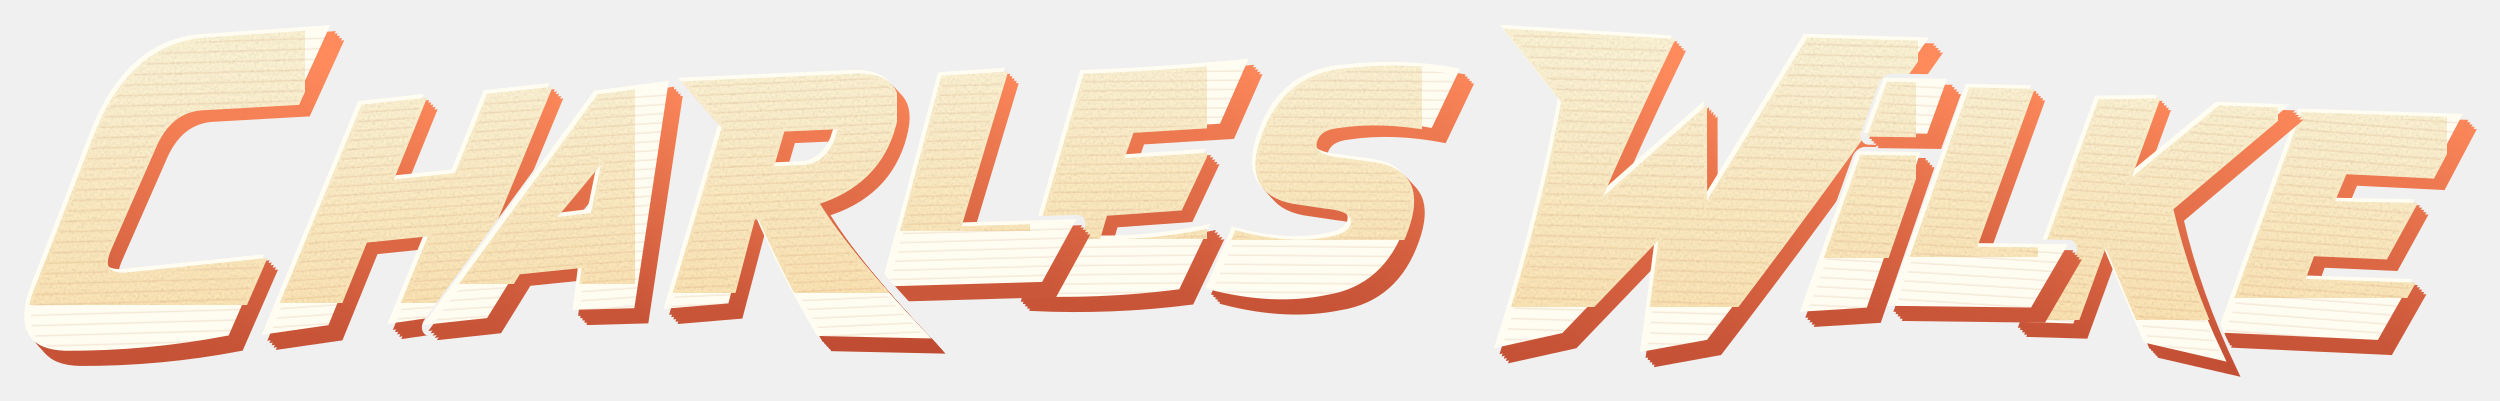
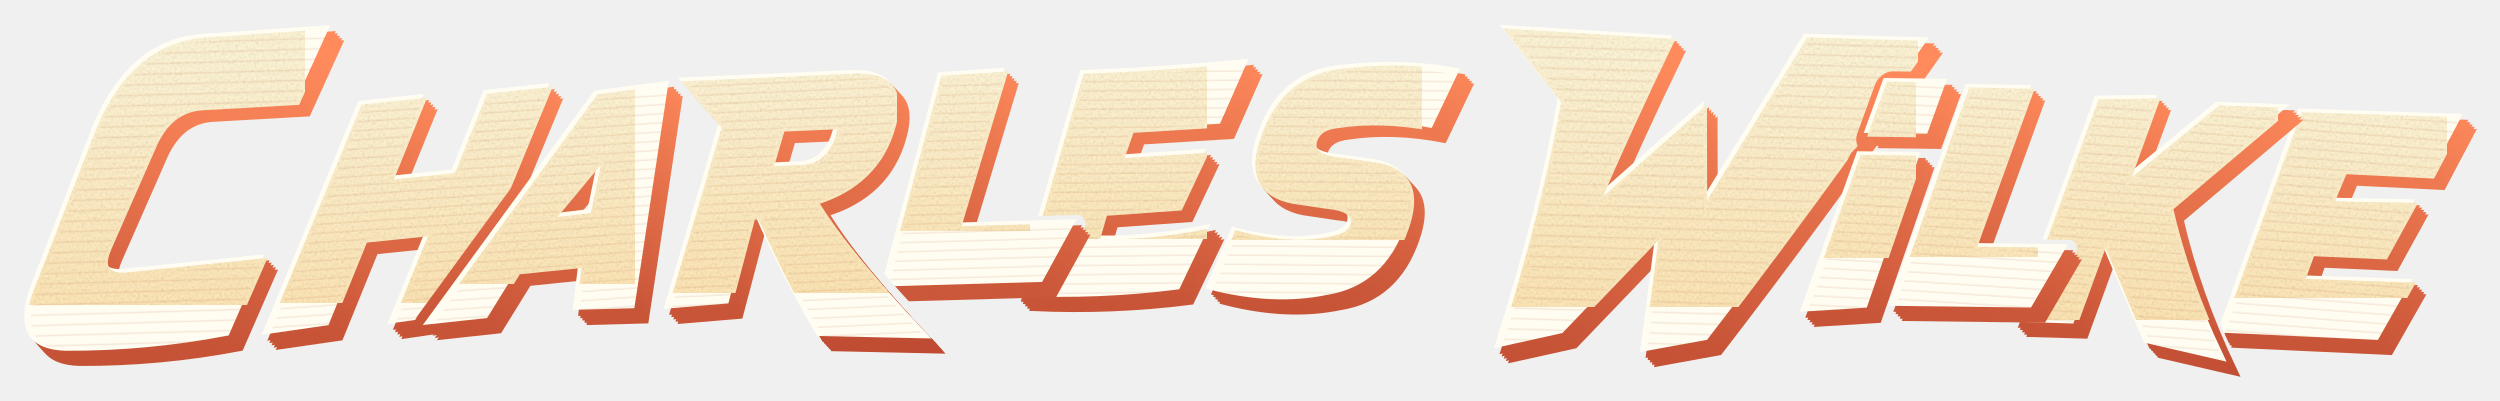
<svg xmlns="http://www.w3.org/2000/svg" viewBox="6 0 1086 174" role="img" aria-labelledby="title desc">
  <defs>
    <linearGradient id="cream" gradientUnits="userSpaceOnUse" x1="0" y1="8" x2="0" y2="162">
      <stop offset="0" stop-color="#fff5d5" />
      <stop offset="1" stop-color="#ffdda1" />
    </linearGradient>
    <linearGradient id="side" gradientUnits="userSpaceOnUse" x1="0" y1="8" x2="0" y2="162">
      <stop offset="0" stop-color="#ff8a5c" />
      <stop offset="1" stop-color="#b03d28" />
    </linearGradient>
    <filter id="grain" x="-5%" y="-5%" width="110%" height="110%" color-interpolation-filters="sRGB">
      <feTurbulence type="fractalNoise" baseFrequency="0.8" numOctaves="3" seed="12" result="noise" />
      <feColorMatrix in="noise" type="saturate" values="0" />
      <feComponentTransfer>
        <feFuncA type="linear" slope="0.24" />
      </feComponentTransfer>
      <feComposite in2="SourceGraphic" operator="in" result="clippedNoise" />
      <feBlend in="SourceGraphic" in2="clippedNoise" mode="soft-light" />
    </filter>
    <pattern id="scanlines" width="4" height="4" patternUnits="userSpaceOnUse">
      <path d="M0 1 H4" stroke="#b46a39" stroke-opacity="0.13" stroke-width="0.65" />
    </pattern>
    <g id="glyph-c" fill-rule="evenodd" transform="translate(0 -19.09) rotate(-1.5 52 70) scale(1 1.13)">
      <path d="M108 -1 L100 25 L57 26 Q40 26 36 42 L25 80 Q22 91 35 91 L99 87 L91 115 Q55 120 17 119 Q-8 118 -5 97 L8 39 Q15 3 49 1 Z" />
    </g>
    <g id="glyph-h" fill-rule="evenodd" transform="translate(-8 -8.97) rotate(-3.65 153 70) translate(32.4 0) skewX(-16)">
      <path d="M115 19 L142 18 L143 53 L174 52 L173 18 L200 17 L202 113 L175 115 L174 76 L143 77 L144 114 L117 116 Z" />
    </g>
    <g id="glyph-a" fill-rule="evenodd" transform="translate(0 -13.41) rotate(-3.65 239 70)">
      <path d="M244 20 L276 18 L278 114 L252 113 L251 93 L220 94 L210 114 L184 115 Z M231 73 L251 72 L252 45 Z" />
    </g>
    <g id="glyph-r" fill-rule="evenodd" transform="translate(0 -17.78) rotate(-2.36 343 70)">
      <path d="M284 16 L361 16 Q386 16 384 38 Q382 63 354 70 Q373 93 419 132 L370 129 Q347 101 330 75 L326 75 L323 113 L296 114 L305 35 Z M332 37 L330 55 L345 55 Q356 55 359 44 L360 37 Z" />
    </g>
    <g id="glyph-l-first" fill-rule="evenodd" transform="translate(0 -20.39) rotate(-1.50 432 70)">
      <path d="M403 18 L431 17 L424 84 L479 84 L470 108 L397 108 Z" />
    </g>
    <g id="glyph-e-first" fill-rule="evenodd" transform="translate(-18 -21.78) rotate(-0.56 521 70)">
      <path d="M487 19 Q524 18 562 15 L556 40 L514 42 L512 56 L551 54 L545 76 L510 78 L509 91 Q534 92 561 87 L554 112 Q518 116 480 114 Z" />
    </g>
    <g id="glyph-s" fill-rule="evenodd" transform="translate(-18 -21.85) rotate(0.47 615 70)">
      <path d="M662 18 L656 41 Q631 37 611 40 Q601 41 601 48 Q601 55 617 56 L634 58 Q657 62 654 85 Q651 110 626 114 Q602 119 570 112 L575 88 Q602 94 620 90 Q630 88 629 82 Q628 76 614 75 L598 73 Q574 69 577 46 Q580 19 609 17 Q635 14 662 18 Z" />
    </g>
    <g id="glyph-w" fill-rule="evenodd" transform="translate(0 -19.09) rotate(1.5 762 70) scale(1 1.13)">
      <path d="M663 0 L739 2 Q730 34 723 66 L763 28 L775 66 L804 0 L860 0 Q825 64 793 115 L765 120 L758 74 L724 114 L696 120 Q700 67 696 25 Z" />
    </g>
    <g id="glyph-i" fill-rule="evenodd" transform="translate(-2 -15.63) rotate(2.81 857 70)">
      <path d="M848 17 L875 16 L873 37 L846 38 Z M845 49 L872 48 L867 113 L839 116 Z" />
    </g>
    <g id="glyph-l-last" fill-rule="evenodd" transform="translate(-3 -12.69) rotate(3.27 921 70)">
      <path d="M888 18 L916 17 L910 86 L954 84 L946 109 L881 112 Z" />
    </g>
    <g id="glyph-k" fill-rule="evenodd" transform="translate(-24 -8.02) rotate(3.72 1009 70)">
      <path d="M971 19 L997 17 L994 54 L1028 18 L1059 17 L1018 62 Q1036 93 1064 125 L1027 120 L992 77 L989 114 L963 115 Z" />
    </g>
    <g id="glyph-e-last" fill-rule="evenodd" transform="translate(-26 -2.47) rotate(3.97 1104 70)">
      <path d="M1070 19 L1145 16 L1139 40 L1097 41 L1095 56 L1134 54 L1128 76 L1093 77 L1092 90 L1144 88 L1137 112 L1063 114 Z" />
    </g>
    <g id="pos-e-last" transform="translate(49 32) skewX(-14)">
      <use href="#glyph-e-last" />
    </g>
    <g id="pos-k" transform="translate(49 32) skewX(-14)">
      <use href="#glyph-k" />
    </g>
    <g id="pos-l-last" transform="translate(49 32) skewX(-14)">
      <use href="#glyph-l-last" />
    </g>
    <g id="pos-w" transform="translate(49 32) skewX(-14)">
      <use href="#glyph-w" />
    </g>
    <g id="pos-i" transform="translate(49 32) skewX(-14)">
      <use href="#glyph-i" />
    </g>
    <g id="pos-s" transform="translate(49 32) skewX(-14)">
      <use href="#glyph-s" />
    </g>
    <g id="pos-e-first" transform="translate(49 32) skewX(-14)">
      <use href="#glyph-e-first" />
    </g>
    <g id="pos-l-first" transform="translate(49 32) skewX(-14)">
      <use href="#glyph-l-first" />
    </g>
    <g id="pos-r" transform="translate(49 32) skewX(-14)">
      <use href="#glyph-r" />
    </g>
    <g id="pos-h" transform="translate(49 32) skewX(-14)">
      <use href="#glyph-h" />
    </g>
    <g id="pos-a" transform="translate(49 32) skewX(-14)">
      <use href="#glyph-a" />
    </g>
    <g id="pos-c" transform="translate(49 32) skewX(-14)">
      <use href="#glyph-c" />
    </g>
    <mask id="cut-h" maskUnits="userSpaceOnUse" x="-300" y="-100" width="1800" height="400" style="mask-type:luminance">
      <rect x="-300" y="-100" width="1800" height="400" fill="white" />
      <use href="#pos-c" transform="translate(0 0)" fill="black" stroke="black" stroke-width="10" stroke-linejoin="round" />
+       <use href="#pos-a" transform="translate(0 0)" fill="black" stroke="black" stroke-width="18" stroke-linejoin="round" />
+     </mask>
+     <mask id="cut-h-backing" maskUnits="userSpaceOnUse" x="-300" y="-100" width="1800" height="400" style="mask-type:luminance">
+       <rect x="-300" y="-100" width="1800" height="400" fill="white" />
+       <use href="#pos-c" transform="translate(0 0)" fill="black" stroke="black" stroke-width="10" stroke-linejoin="round" />
+     </mask>
+     <mask id="cut-r" maskUnits="userSpaceOnUse" x="-300" y="-100" width="1800" height="400" style="mask-type:luminance">
+       <rect x="-300" y="-100" width="1800" height="400" fill="white" />
      <use href="#pos-a" transform="translate(0 0)" fill="black" stroke="black" stroke-width="10" stroke-linejoin="round" />
    </mask>
-     <mask id="cut-r" maskUnits="userSpaceOnUse" x="-300" y="-100" width="1800" height="400" style="mask-type:luminance">
-       <rect x="-300" y="-100" width="1800" height="400" fill="white" />
-       <use href="#pos-a" transform="translate(0 0)" fill="black" stroke="black" stroke-width="10" stroke-linejoin="round" />
-     </mask>
    <mask id="cut-l-first" maskUnits="userSpaceOnUse" x="-300" y="-100" width="1800" height="400" style="mask-type:luminance">
      <rect x="-300" y="-100" width="1800" height="400" fill="white" />
      <use href="#pos-r" transform="translate(0 0)" fill="black" stroke="black" stroke-width="10" stroke-linejoin="round" />
    </mask>
    <mask id="cut-e-first" maskUnits="userSpaceOnUse" x="-300" y="-100" width="1800" height="400" style="mask-type:luminance">
      <rect x="-300" y="-100" width="1800" height="400" fill="white" />
      <use href="#pos-l-first" transform="translate(0 0)" fill="black" stroke="black" stroke-width="10" stroke-linejoin="round" />
    </mask>
    <mask id="cut-s" maskUnits="userSpaceOnUse" x="-300" y="-100" width="1800" height="400" style="mask-type:luminance">
      <rect x="-300" y="-100" width="1800" height="400" fill="white" />
      <use href="#pos-e-first" transform="translate(0 0)" fill="black" stroke="black" stroke-width="10" stroke-linejoin="round" />
    </mask>
    <mask id="cut-w" maskUnits="userSpaceOnUse" x="-300" y="-100" width="1800" height="400" style="mask-type:luminance">
      <rect x="-300" y="-100" width="1800" height="400" fill="white" />
      <use href="#pos-s" transform="translate(0 0)" fill="black" stroke="black" stroke-width="10" stroke-linejoin="round" />
-       <use href="#pos-i" transform="translate(0 0)" fill="black" stroke="black" stroke-width="10" stroke-linejoin="round" />
+       <use href="#pos-i" transform="translate(0 1)" fill="black" stroke="black" stroke-width="14" stroke-linejoin="round" />
+     </mask>
+     <mask id="cut-w-backing" maskUnits="userSpaceOnUse" x="-300" y="-100" width="1800" height="400" style="mask-type:luminance">
+       <rect x="-300" y="-100" width="1800" height="400" fill="white" />
+       <use href="#pos-s" transform="translate(0 0)" fill="black" stroke="black" stroke-width="10" stroke-linejoin="round" />
    </mask>
    <mask id="cut-l-last" maskUnits="userSpaceOnUse" x="-300" y="-100" width="1800" height="400" style="mask-type:luminance">
      <rect x="-300" y="-100" width="1800" height="400" fill="white" />
      <use href="#pos-i" transform="translate(0 0)" fill="black" stroke="black" stroke-width="10" stroke-linejoin="round" />
    </mask>
    <mask id="cut-k" maskUnits="userSpaceOnUse" x="-300" y="-100" width="1800" height="400" style="mask-type:luminance">
      <rect x="-300" y="-100" width="1800" height="400" fill="white" />
      <use href="#pos-l-last" transform="translate(0 0)" fill="black" stroke="black" stroke-width="10" stroke-linejoin="round" />
    </mask>
    <mask id="cut-e-last" maskUnits="userSpaceOnUse" x="-300" y="-100" width="1800" height="400" style="mask-type:luminance">
      <rect x="-300" y="-100" width="1800" height="400" fill="white" />
      <use href="#pos-k" transform="translate(0 0)" fill="black" stroke="black" stroke-width="10" stroke-linejoin="round" />
    </mask>
  </defs>
  <g id="mark" transform="translate(1 4) scale(.92 1)">
    <g mask="url(#cut-e-last)">
      <use href="#pos-e-last" transform="translate(5 5)" fill="url(#side)" stroke="url(#side)" stroke-width="3" stroke-linejoin="miter" />
      <use href="#pos-e-last" transform="translate(4 4)" fill="url(#side)" stroke="url(#side)" stroke-width="3" stroke-linejoin="miter" />
      <use href="#pos-e-last" transform="translate(3 3)" fill="url(#side)" stroke="url(#side)" stroke-width="3" stroke-linejoin="miter" />
      <use href="#pos-e-last" transform="translate(2 2)" fill="url(#side)" stroke="url(#side)" stroke-width="3" stroke-linejoin="miter" />
      <use href="#pos-e-last" transform="translate(1 1)" fill="url(#side)" stroke="url(#side)" stroke-width="3" stroke-linejoin="miter" />
      <use href="#pos-e-last" transform="translate(-1.6 -1.6)" fill="#fffdf2" stroke="#fffdf2" stroke-width="3" stroke-linejoin="miter" />
      <use href="#pos-e-last" fill="url(#cream)" stroke="url(#cream)" stroke-width="3" stroke-linejoin="miter" filter="url(#grain)" />
      <use href="#pos-e-last" fill="url(#scanlines)" />
    </g>
    <g mask="url(#cut-k)">
      <use href="#pos-k" transform="translate(5 5)" fill="url(#side)" stroke="url(#side)" stroke-width="3" stroke-linejoin="miter" />
      <use href="#pos-k" transform="translate(4 4)" fill="url(#side)" stroke="url(#side)" stroke-width="3" stroke-linejoin="miter" />
      <use href="#pos-k" transform="translate(3 3)" fill="url(#side)" stroke="url(#side)" stroke-width="3" stroke-linejoin="miter" />
      <use href="#pos-k" transform="translate(2 2)" fill="url(#side)" stroke="url(#side)" stroke-width="3" stroke-linejoin="miter" />
      <use href="#pos-k" transform="translate(1 1)" fill="url(#side)" stroke="url(#side)" stroke-width="3" stroke-linejoin="miter" />
      <use href="#pos-k" transform="translate(-1.6 -1.6)" fill="#fffdf2" stroke="#fffdf2" stroke-width="3" stroke-linejoin="miter" />
      <use href="#pos-k" fill="url(#cream)" stroke="url(#cream)" stroke-width="3" stroke-linejoin="miter" filter="url(#grain)" />
      <use href="#pos-k" fill="url(#scanlines)" />
    </g>
    <g mask="url(#cut-l-last)">
      <use href="#pos-l-last" transform="translate(5 5)" fill="url(#side)" stroke="url(#side)" stroke-width="3" stroke-linejoin="miter" />
      <use href="#pos-l-last" transform="translate(4 4)" fill="url(#side)" stroke="url(#side)" stroke-width="3" stroke-linejoin="miter" />
      <use href="#pos-l-last" transform="translate(3 3)" fill="url(#side)" stroke="url(#side)" stroke-width="3" stroke-linejoin="miter" />
      <use href="#pos-l-last" transform="translate(2 2)" fill="url(#side)" stroke="url(#side)" stroke-width="3" stroke-linejoin="miter" />
      <use href="#pos-l-last" transform="translate(1 1)" fill="url(#side)" stroke="url(#side)" stroke-width="3" stroke-linejoin="miter" />
      <use href="#pos-l-last" transform="translate(-1.6 -1.6)" fill="#fffdf2" stroke="#fffdf2" stroke-width="3" stroke-linejoin="miter" />
      <use href="#pos-l-last" fill="url(#cream)" stroke="url(#cream)" stroke-width="3" stroke-linejoin="miter" filter="url(#grain)" />
      <use href="#pos-l-last" fill="url(#scanlines)" />
    </g>
-     <g mask="url(#cut-w)">
+     <g mask="url(#cut-w-backing)">
      <use href="#pos-w" transform="translate(5 5)" fill="url(#side)" stroke="url(#side)" stroke-width="3" stroke-linejoin="miter" />
      <use href="#pos-w" transform="translate(4 4)" fill="url(#side)" stroke="url(#side)" stroke-width="3" stroke-linejoin="miter" />
      <use href="#pos-w" transform="translate(3 3)" fill="url(#side)" stroke="url(#side)" stroke-width="3" stroke-linejoin="miter" />
      <use href="#pos-w" transform="translate(2 2)" fill="url(#side)" stroke="url(#side)" stroke-width="3" stroke-linejoin="miter" />
      <use href="#pos-w" transform="translate(1 1)" fill="url(#side)" stroke="url(#side)" stroke-width="3" stroke-linejoin="miter" />
-       <use href="#pos-w" transform="translate(-1.6 -1.6)" fill="#fffdf2" stroke="#fffdf2" stroke-width="3" stroke-linejoin="miter" />
-       <use href="#pos-w" fill="url(#cream)" stroke="url(#cream)" stroke-width="3" stroke-linejoin="miter" filter="url(#grain)" />
-       <use href="#pos-w" fill="url(#scanlines)" />
+       <g mask="url(#cut-w)">
+         <use href="#pos-w" transform="translate(-1.6 -1.6)" fill="#fffdf2" stroke="#fffdf2" stroke-width="3" stroke-linejoin="miter" />
+         <use href="#pos-w" fill="url(#cream)" stroke="url(#cream)" stroke-width="3" stroke-linejoin="miter" filter="url(#grain)" />
+         <use href="#pos-w" fill="url(#scanlines)" />
+       </g>
    </g>
    <g>
      <use href="#pos-i" transform="translate(5 5)" fill="url(#side)" stroke="url(#side)" stroke-width="3" stroke-linejoin="miter" />
      <use href="#pos-i" transform="translate(4 4)" fill="url(#side)" stroke="url(#side)" stroke-width="3" stroke-linejoin="miter" />
      <use href="#pos-i" transform="translate(3 3)" fill="url(#side)" stroke="url(#side)" stroke-width="3" stroke-linejoin="miter" />
      <use href="#pos-i" transform="translate(2 2)" fill="url(#side)" stroke="url(#side)" stroke-width="3" stroke-linejoin="miter" />
      <use href="#pos-i" transform="translate(1 1)" fill="url(#side)" stroke="url(#side)" stroke-width="3" stroke-linejoin="miter" />
      <use href="#pos-i" transform="translate(-1.6 -1.6)" fill="#fffdf2" stroke="#fffdf2" stroke-width="3" stroke-linejoin="miter" />
      <use href="#pos-i" fill="url(#cream)" stroke="url(#cream)" stroke-width="3" stroke-linejoin="miter" filter="url(#grain)" />
      <use href="#pos-i" fill="url(#scanlines)" />
    </g>
    <g mask="url(#cut-s)">
      <use href="#pos-s" transform="translate(5 5)" fill="url(#side)" stroke="url(#side)" stroke-width="3" stroke-linejoin="miter" />
      <use href="#pos-s" transform="translate(4 4)" fill="url(#side)" stroke="url(#side)" stroke-width="3" stroke-linejoin="miter" />
      <use href="#pos-s" transform="translate(3 3)" fill="url(#side)" stroke="url(#side)" stroke-width="3" stroke-linejoin="miter" />
      <use href="#pos-s" transform="translate(2 2)" fill="url(#side)" stroke="url(#side)" stroke-width="3" stroke-linejoin="miter" />
      <use href="#pos-s" transform="translate(1 1)" fill="url(#side)" stroke="url(#side)" stroke-width="3" stroke-linejoin="miter" />
      <use href="#pos-s" transform="translate(-1.6 -1.6)" fill="#fffdf2" stroke="#fffdf2" stroke-width="3" stroke-linejoin="miter" />
      <use href="#pos-s" fill="url(#cream)" stroke="url(#cream)" stroke-width="3" stroke-linejoin="miter" filter="url(#grain)" />
      <use href="#pos-s" fill="url(#scanlines)" />
    </g>
    <g mask="url(#cut-e-first)">
      <use href="#pos-e-first" transform="translate(5 5)" fill="url(#side)" stroke="url(#side)" stroke-width="3" stroke-linejoin="miter" />
      <use href="#pos-e-first" transform="translate(4 4)" fill="url(#side)" stroke="url(#side)" stroke-width="3" stroke-linejoin="miter" />
      <use href="#pos-e-first" transform="translate(3 3)" fill="url(#side)" stroke="url(#side)" stroke-width="3" stroke-linejoin="miter" />
      <use href="#pos-e-first" transform="translate(2 2)" fill="url(#side)" stroke="url(#side)" stroke-width="3" stroke-linejoin="miter" />
      <use href="#pos-e-first" transform="translate(1 1)" fill="url(#side)" stroke="url(#side)" stroke-width="3" stroke-linejoin="miter" />
      <use href="#pos-e-first" transform="translate(-1.6 -1.6)" fill="#fffdf2" stroke="#fffdf2" stroke-width="3" stroke-linejoin="miter" />
      <use href="#pos-e-first" fill="url(#cream)" stroke="url(#cream)" stroke-width="3" stroke-linejoin="miter" filter="url(#grain)" />
      <use href="#pos-e-first" fill="url(#scanlines)" />
    </g>
    <g mask="url(#cut-l-first)">
      <use href="#pos-l-first" transform="translate(5 5)" fill="url(#side)" stroke="url(#side)" stroke-width="3" stroke-linejoin="miter" />
      <use href="#pos-l-first" transform="translate(4 4)" fill="url(#side)" stroke="url(#side)" stroke-width="3" stroke-linejoin="miter" />
      <use href="#pos-l-first" transform="translate(3 3)" fill="url(#side)" stroke="url(#side)" stroke-width="3" stroke-linejoin="miter" />
      <use href="#pos-l-first" transform="translate(2 2)" fill="url(#side)" stroke="url(#side)" stroke-width="3" stroke-linejoin="miter" />
      <use href="#pos-l-first" transform="translate(1 1)" fill="url(#side)" stroke="url(#side)" stroke-width="3" stroke-linejoin="miter" />
      <use href="#pos-l-first" transform="translate(-1.6 -1.6)" fill="#fffdf2" stroke="#fffdf2" stroke-width="3" stroke-linejoin="miter" />
      <use href="#pos-l-first" fill="url(#cream)" stroke="url(#cream)" stroke-width="3" stroke-linejoin="miter" filter="url(#grain)" />
      <use href="#pos-l-first" fill="url(#scanlines)" />
    </g>
    <g mask="url(#cut-r)">
      <use href="#pos-r" transform="translate(5 5)" fill="url(#side)" stroke="url(#side)" stroke-width="3" stroke-linejoin="miter" />
      <use href="#pos-r" transform="translate(4 4)" fill="url(#side)" stroke="url(#side)" stroke-width="3" stroke-linejoin="miter" />
      <use href="#pos-r" transform="translate(3 3)" fill="url(#side)" stroke="url(#side)" stroke-width="3" stroke-linejoin="miter" />
      <use href="#pos-r" transform="translate(2 2)" fill="url(#side)" stroke="url(#side)" stroke-width="3" stroke-linejoin="miter" />
      <use href="#pos-r" transform="translate(1 1)" fill="url(#side)" stroke="url(#side)" stroke-width="3" stroke-linejoin="miter" />
      <use href="#pos-r" transform="translate(-1.6 -1.6)" fill="#fffdf2" stroke="#fffdf2" stroke-width="3" stroke-linejoin="miter" />
      <use href="#pos-r" fill="url(#cream)" stroke="url(#cream)" stroke-width="3" stroke-linejoin="miter" filter="url(#grain)" />
      <use href="#pos-r" fill="url(#scanlines)" />
    </g>
-     <g mask="url(#cut-h)">
+     <g mask="url(#cut-h-backing)">
      <use href="#pos-h" transform="translate(5 5)" fill="url(#side)" stroke="url(#side)" stroke-width="3" stroke-linejoin="miter" />
      <use href="#pos-h" transform="translate(4 4)" fill="url(#side)" stroke="url(#side)" stroke-width="3" stroke-linejoin="miter" />
      <use href="#pos-h" transform="translate(3 3)" fill="url(#side)" stroke="url(#side)" stroke-width="3" stroke-linejoin="miter" />
      <use href="#pos-h" transform="translate(2 2)" fill="url(#side)" stroke="url(#side)" stroke-width="3" stroke-linejoin="miter" />
      <use href="#pos-h" transform="translate(1 1)" fill="url(#side)" stroke="url(#side)" stroke-width="3" stroke-linejoin="miter" />
-       <use href="#pos-h" transform="translate(-1.6 -1.6)" fill="#fffdf2" stroke="#fffdf2" stroke-width="3" stroke-linejoin="miter" />
-       <use href="#pos-h" fill="url(#cream)" stroke="url(#cream)" stroke-width="3" stroke-linejoin="miter" filter="url(#grain)" />
-       <use href="#pos-h" fill="url(#scanlines)" />
+       <g mask="url(#cut-h)">
+         <use href="#pos-h" transform="translate(-1.6 -1.6)" fill="#fffdf2" stroke="#fffdf2" stroke-width="3" stroke-linejoin="miter" />
+         <use href="#pos-h" fill="url(#cream)" stroke="url(#cream)" stroke-width="3" stroke-linejoin="miter" filter="url(#grain)" />
+         <use href="#pos-h" fill="url(#scanlines)" />
+       </g>
    </g>
    <g>
      <use href="#pos-a" transform="translate(5 5)" fill="url(#side)" stroke="url(#side)" stroke-width="3" stroke-linejoin="miter" />
      <use href="#pos-a" transform="translate(4 4)" fill="url(#side)" stroke="url(#side)" stroke-width="3" stroke-linejoin="miter" />
      <use href="#pos-a" transform="translate(3 3)" fill="url(#side)" stroke="url(#side)" stroke-width="3" stroke-linejoin="miter" />
      <use href="#pos-a" transform="translate(2 2)" fill="url(#side)" stroke="url(#side)" stroke-width="3" stroke-linejoin="miter" />
      <use href="#pos-a" transform="translate(1 1)" fill="url(#side)" stroke="url(#side)" stroke-width="3" stroke-linejoin="miter" />
      <use href="#pos-a" transform="translate(-1.6 -1.6)" fill="#fffdf2" stroke="#fffdf2" stroke-width="3" stroke-linejoin="miter" />
      <use href="#pos-a" fill="url(#cream)" stroke="url(#cream)" stroke-width="3" stroke-linejoin="miter" filter="url(#grain)" />
      <use href="#pos-a" fill="url(#scanlines)" />
    </g>
    <g>
      <use href="#pos-c" transform="translate(5 5)" fill="url(#side)" stroke="url(#side)" stroke-width="3" stroke-linejoin="miter" />
      <use href="#pos-c" transform="translate(4 4)" fill="url(#side)" stroke="url(#side)" stroke-width="3" stroke-linejoin="miter" />
      <use href="#pos-c" transform="translate(3 3)" fill="url(#side)" stroke="url(#side)" stroke-width="3" stroke-linejoin="miter" />
      <use href="#pos-c" transform="translate(2 2)" fill="url(#side)" stroke="url(#side)" stroke-width="3" stroke-linejoin="miter" />
      <use href="#pos-c" transform="translate(1 1)" fill="url(#side)" stroke="url(#side)" stroke-width="3" stroke-linejoin="miter" />
      <use href="#pos-c" transform="translate(-1.6 -1.6)" fill="#fffdf2" stroke="#fffdf2" stroke-width="3" stroke-linejoin="miter" />
      <use href="#pos-c" fill="url(#cream)" stroke="url(#cream)" stroke-width="3" stroke-linejoin="miter" filter="url(#grain)" />
      <use href="#pos-c" fill="url(#scanlines)" />
    </g>
  </g>
</svg>
